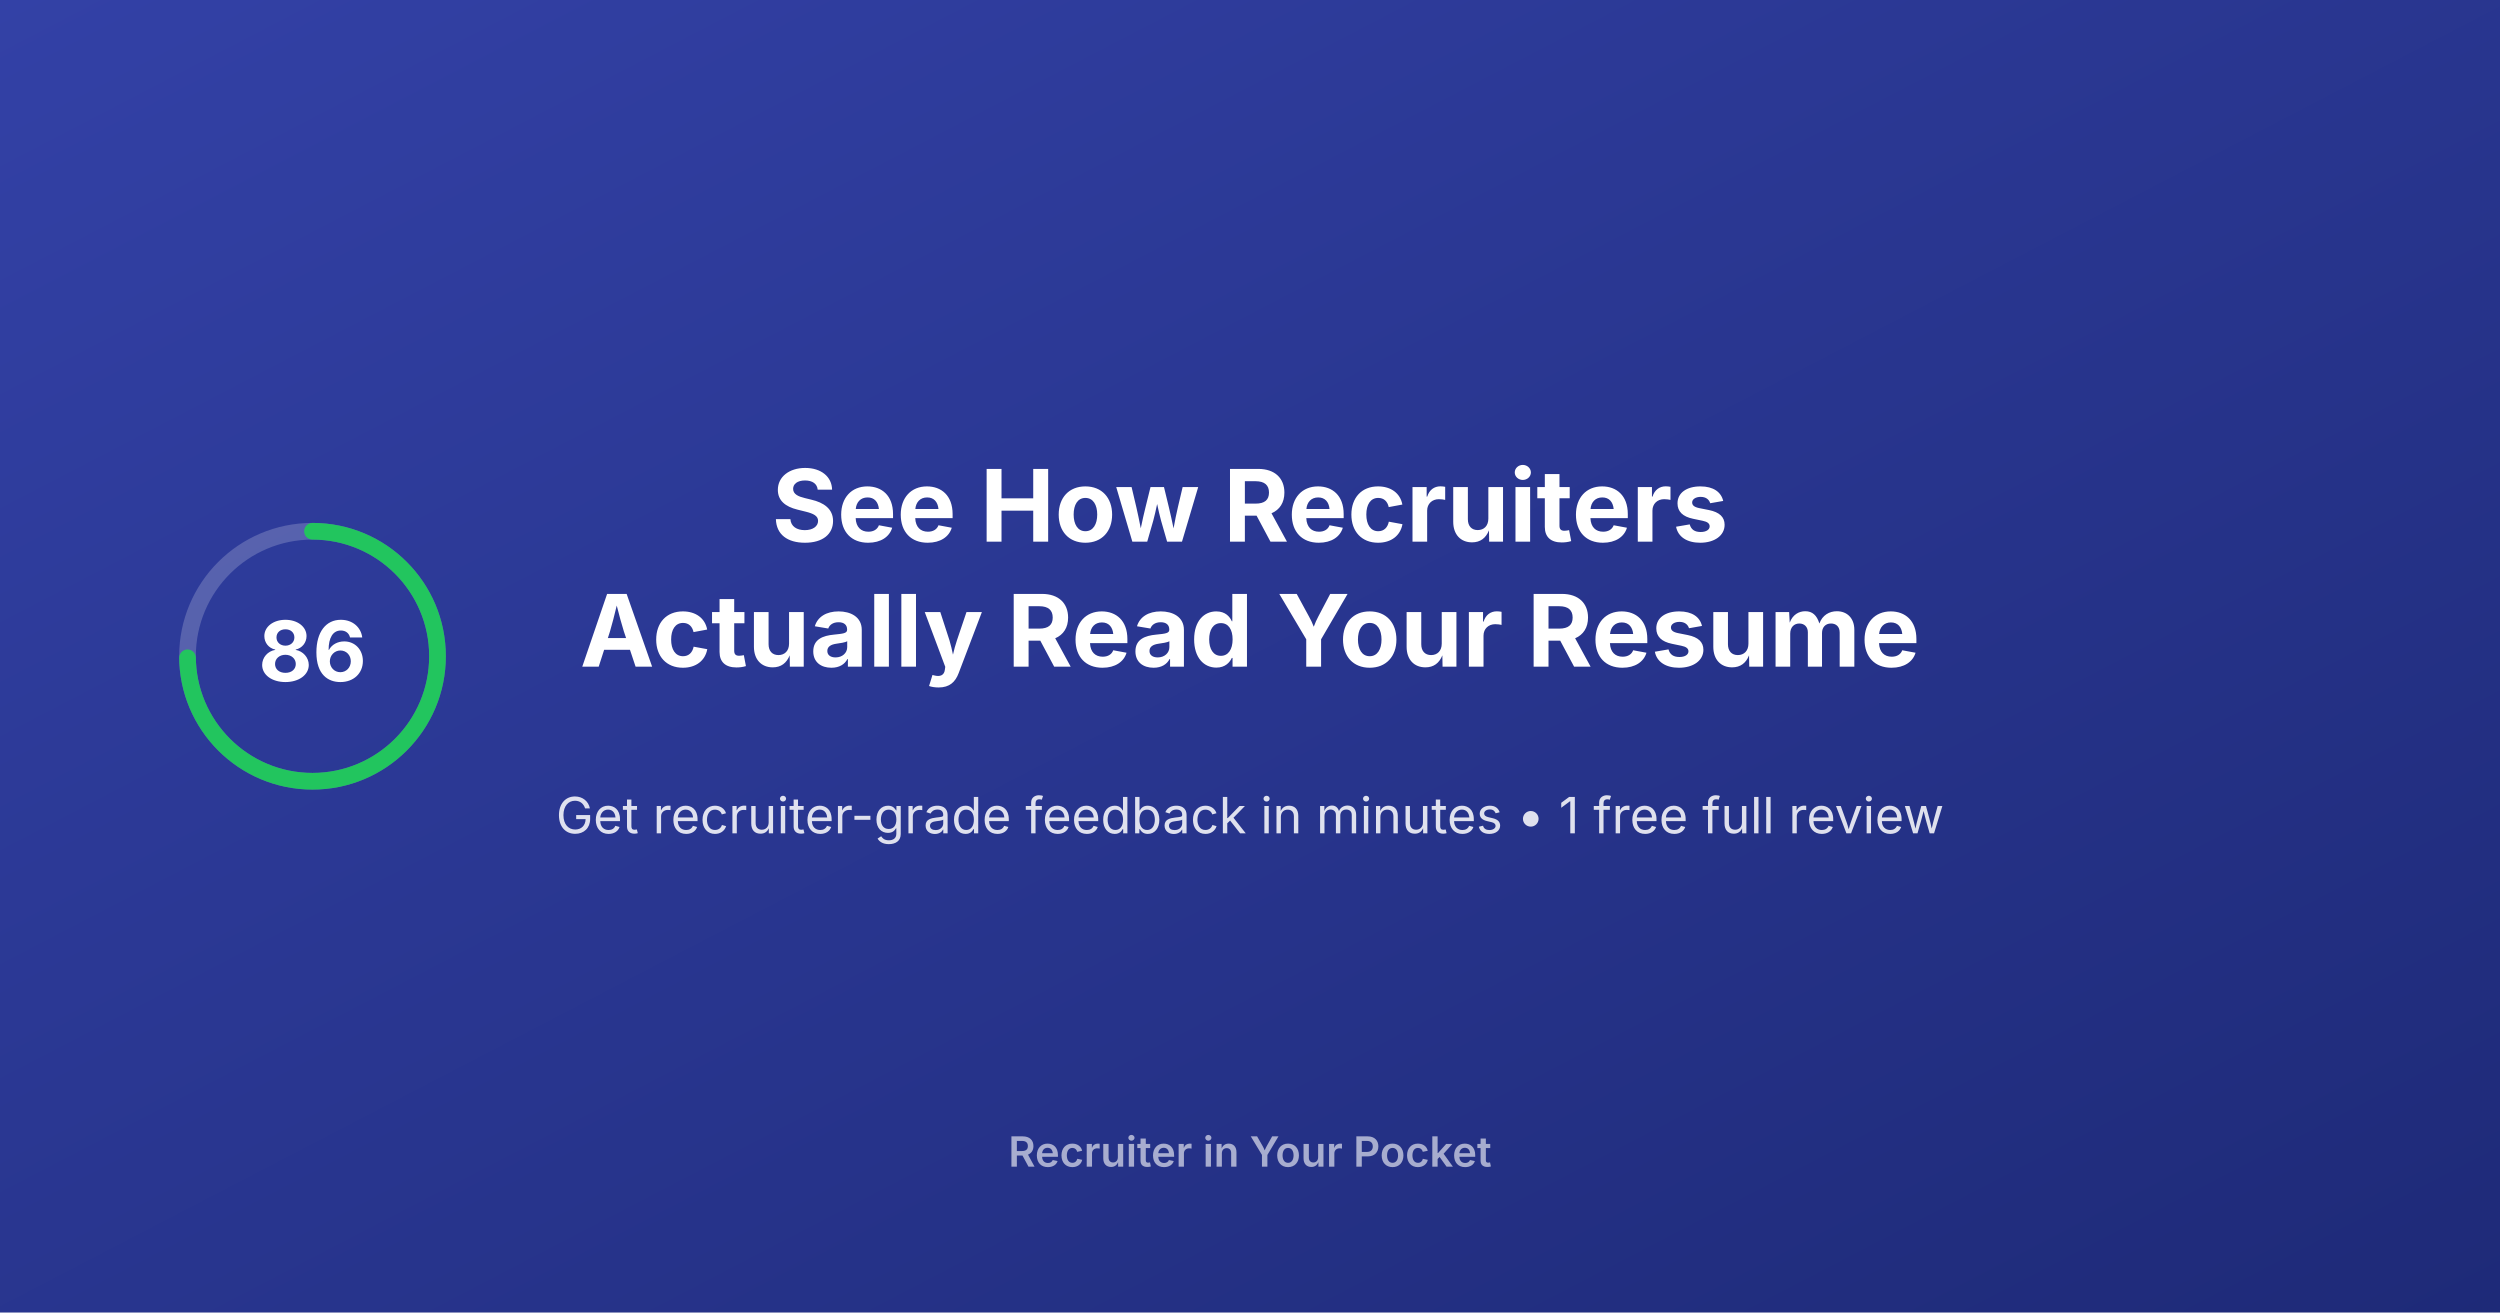
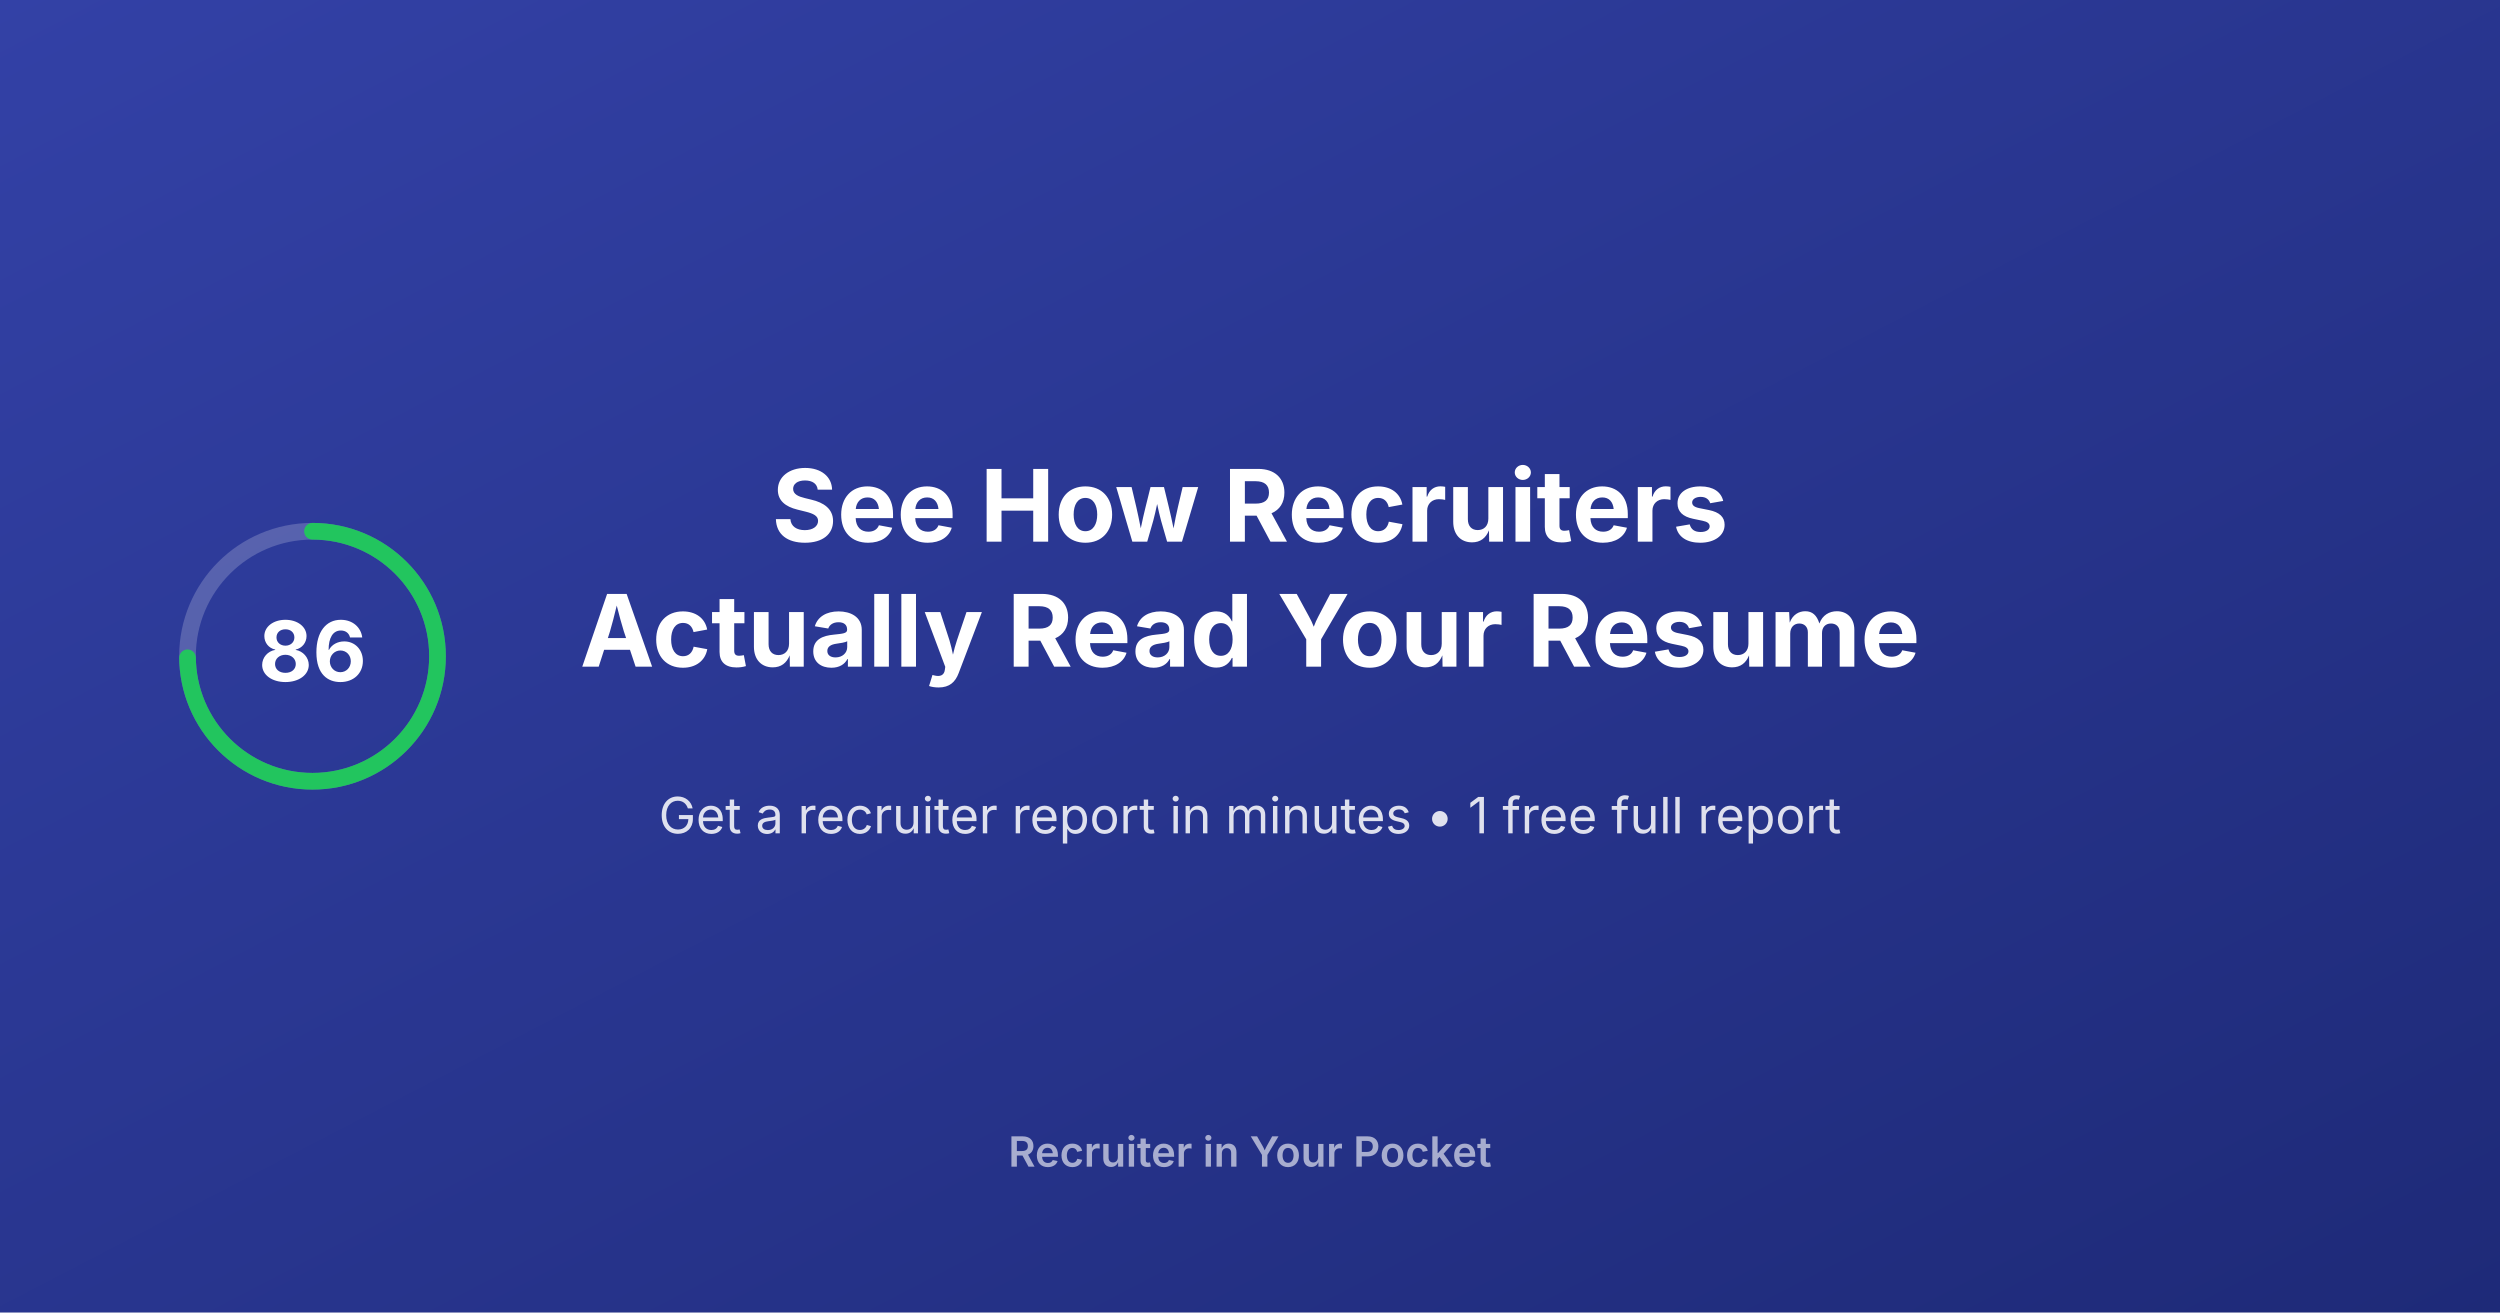
<svg xmlns="http://www.w3.org/2000/svg" viewBox="0 0 1200 630">
  <defs>
    <linearGradient id="bg" x1="0%" y1="0%" x2="100%" y2="100%">
      <stop offset="0%" style="stop-color:#3341A6" />
      <stop offset="100%" style="stop-color:#1E2A78" />
    </linearGradient>
  </defs>
  <rect width="1200" height="630" fill="url(#bg)" />
  <g transform="translate(150, 315)">
    <circle cx="0" cy="0" r="60" fill="none" stroke="rgba(255,255,255,0.2)" stroke-width="8" />
    <circle cx="0" cy="0" r="60" fill="none" stroke="#22c55e" stroke-width="8" stroke-dasharray="327" stroke-dashoffset="45" transform="rotate(-90)" stroke-linecap="round" />
    <text x="0" y="12" text-anchor="middle" fill="white" font-family="system-ui, -apple-system, sans-serif" font-size="40" font-weight="700">86</text>
  </g>
  <text x="600" y="260" text-anchor="middle" fill="white" font-family="system-ui, -apple-system, sans-serif" font-size="48" font-weight="700">
    See How Recruiters
  </text>
  <text x="600" y="320" text-anchor="middle" fill="white" font-family="system-ui, -apple-system, sans-serif" font-size="48" font-weight="700">
    Actually Read Your Resume
  </text>
  <text x="600" y="400" text-anchor="middle" fill="rgba(255,255,255,0.85)" font-family="system-ui, -apple-system, sans-serif" font-size="24">
-     Get recruiter-grade feedback in minutes • 1 free full review
+     Get a recruiter report in minutes • 1 free full report
  </text>
  <text x="600" y="560" text-anchor="middle" fill="rgba(255,255,255,0.6)" font-family="system-ui, -apple-system, sans-serif" font-size="20" font-weight="600">
    Recruiter in Your Pocket
  </text>
</svg>
